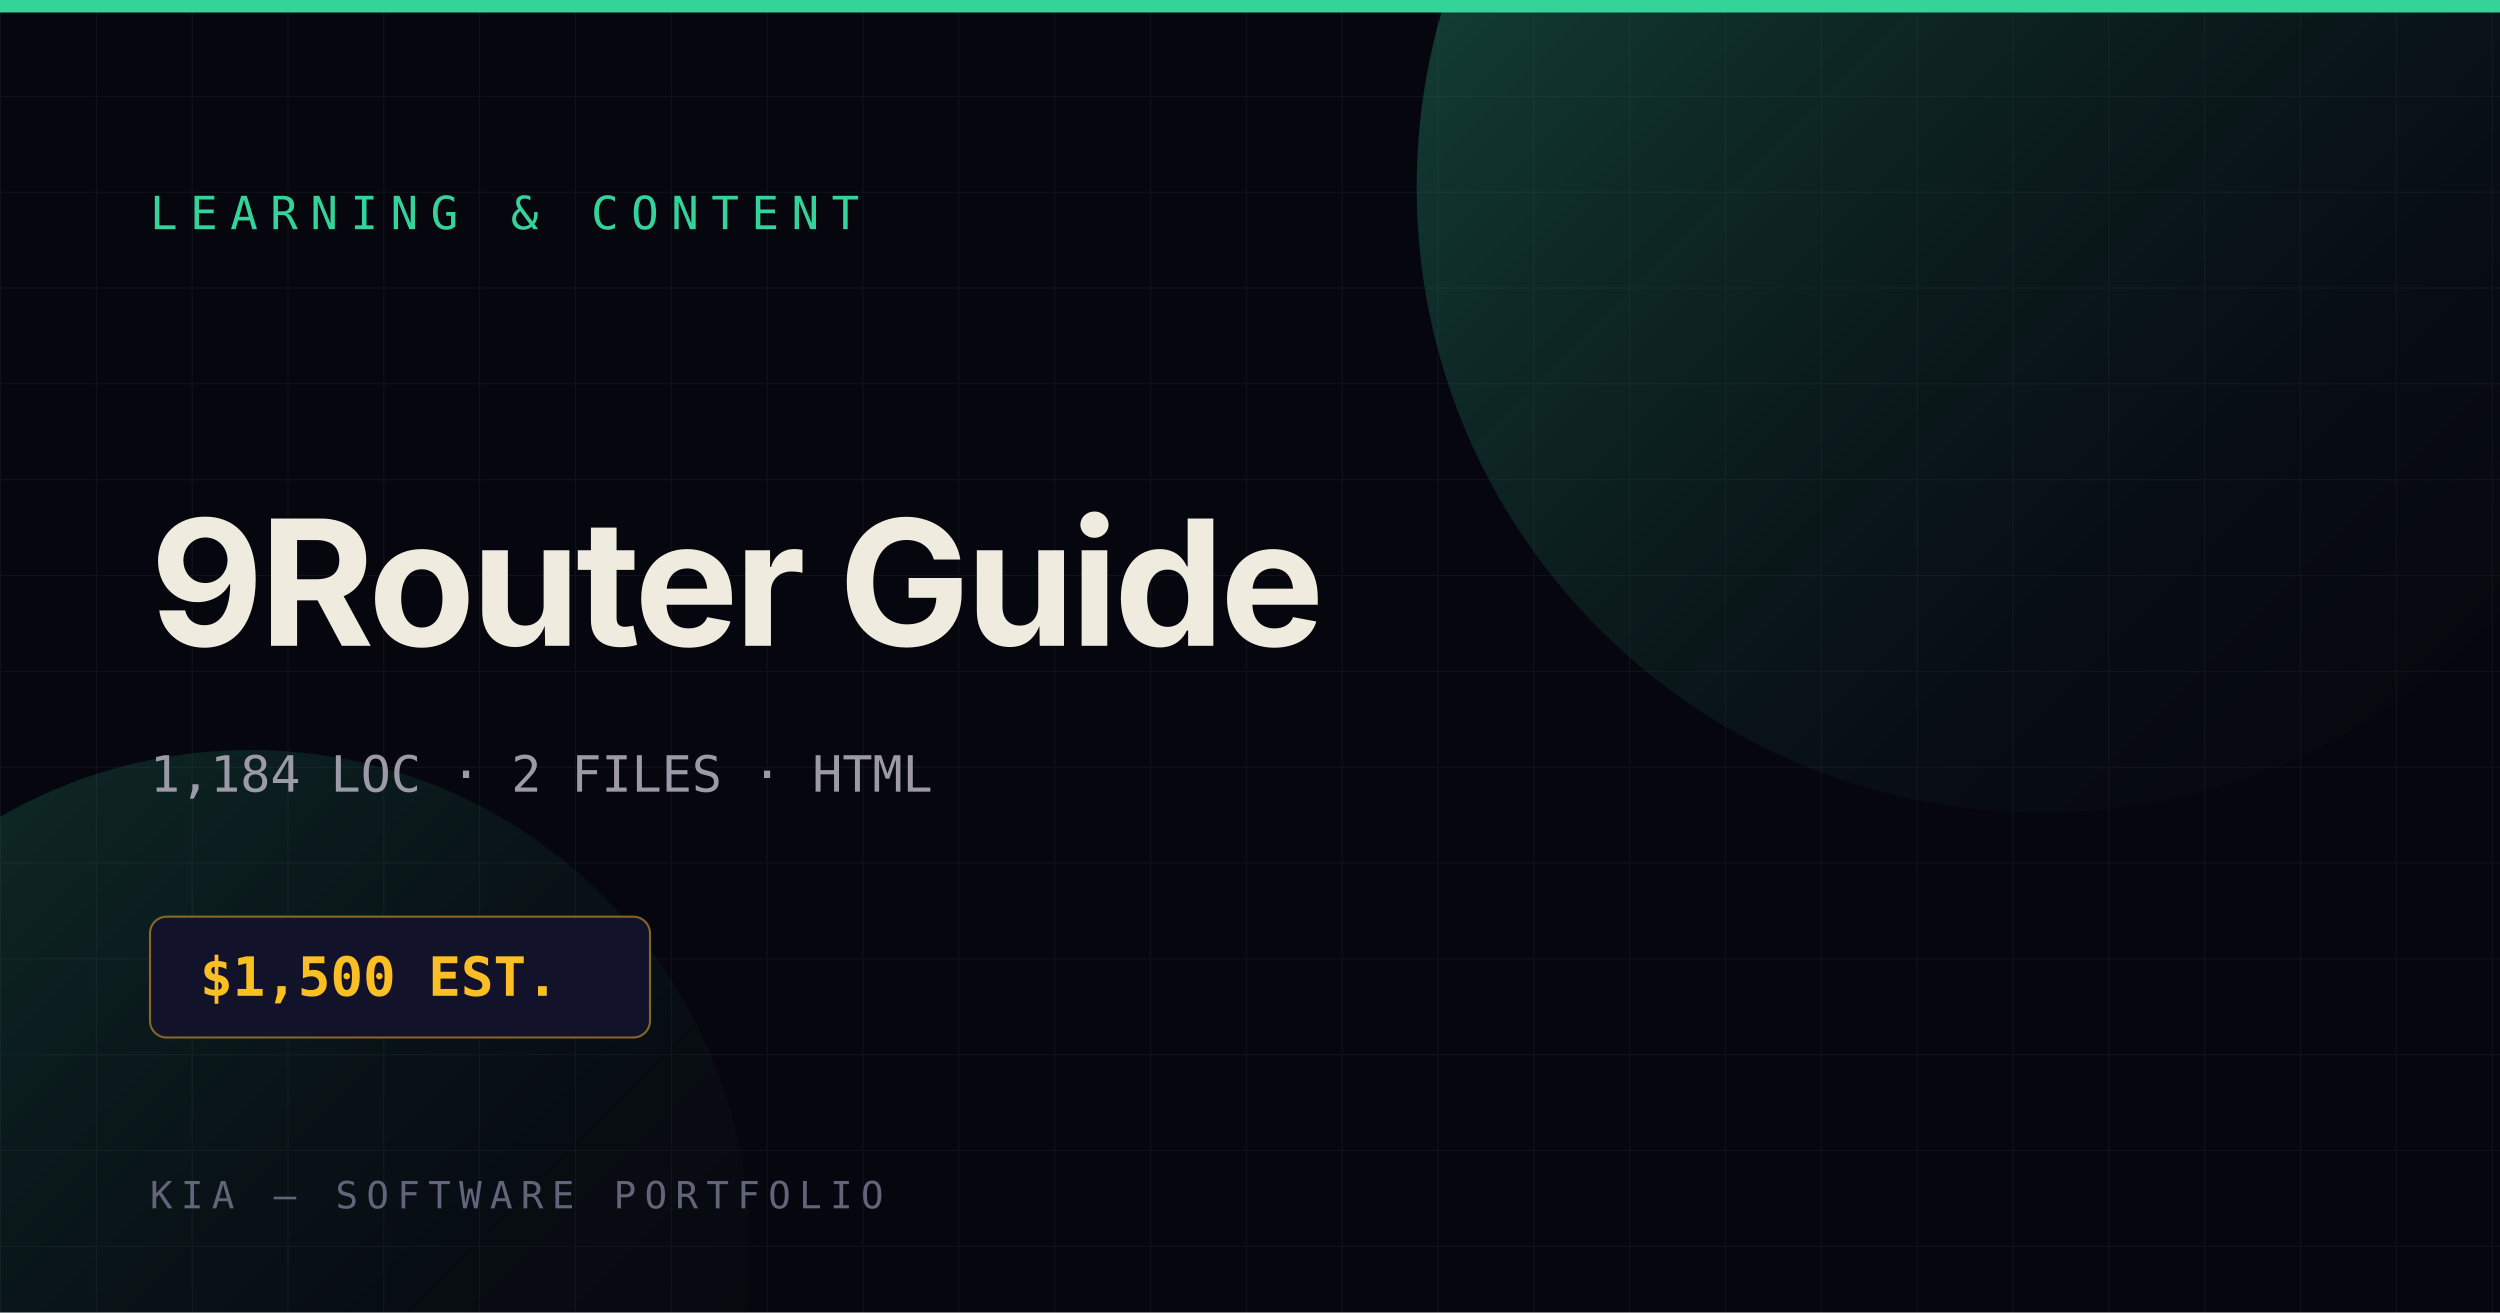
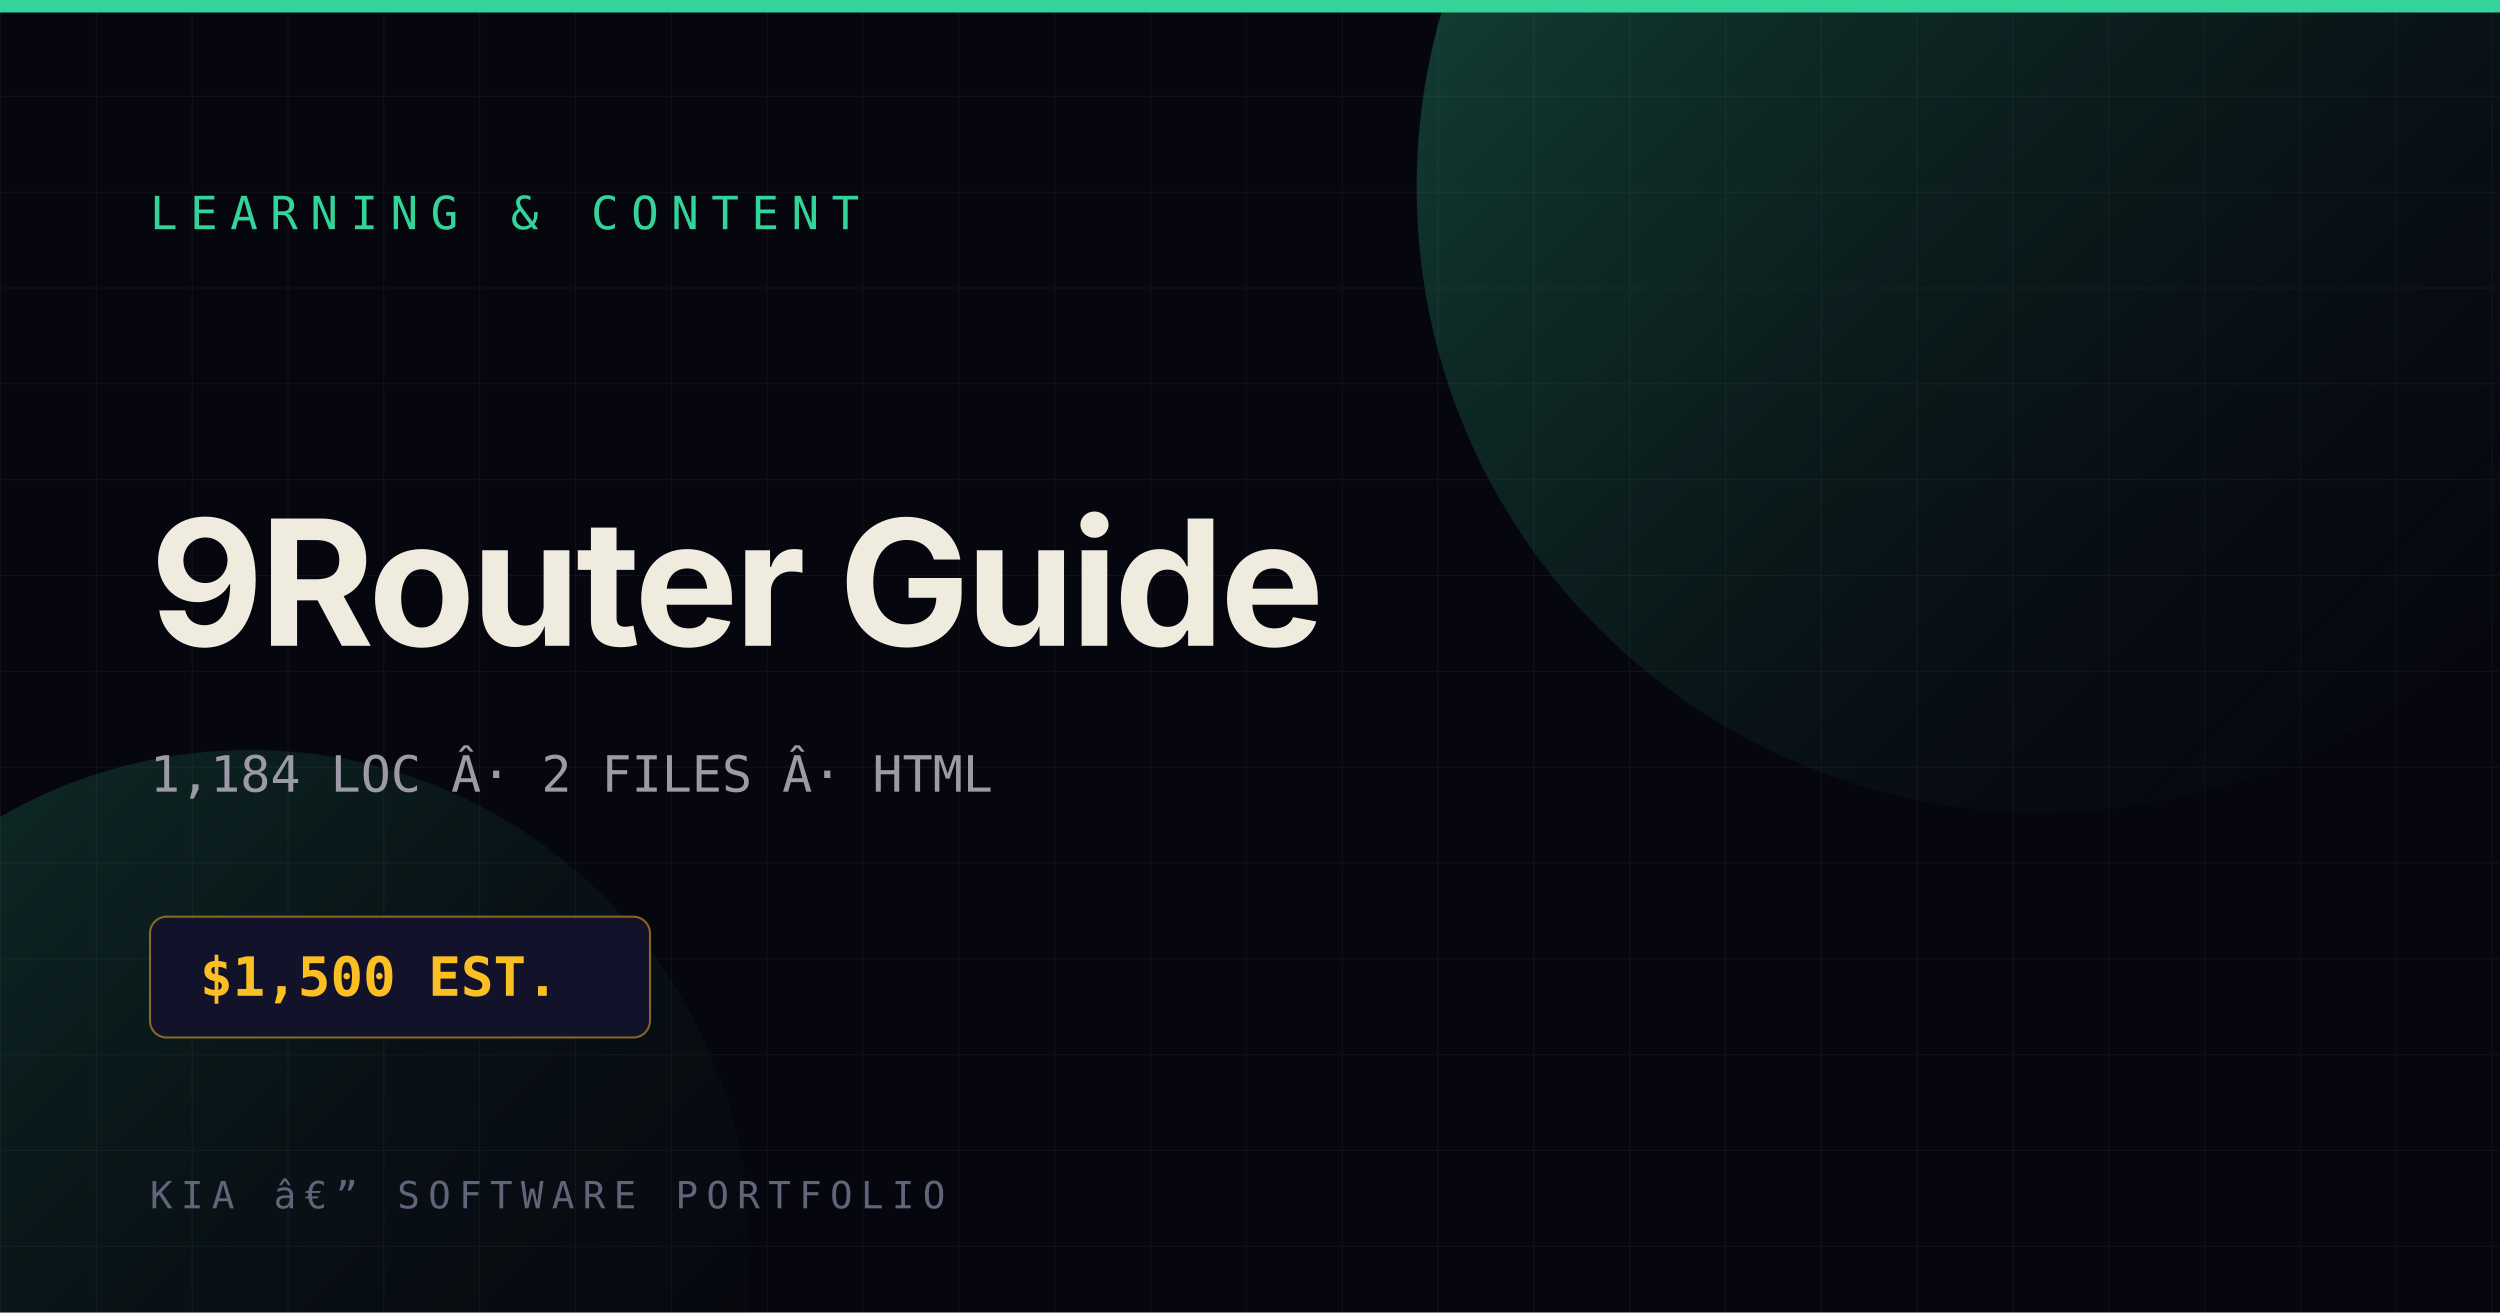
<svg xmlns="http://www.w3.org/2000/svg" width="1200" height="630" viewBox="0 0 1200 630" role="img" aria-label="9Router Guide">
  <defs>
    <linearGradient id="g" x1="0" y1="0" x2="1" y2="1">
      <stop offset="0" stop-color="#34d399" stop-opacity=".40" />
      <stop offset="1" stop-color="#06060e" stop-opacity="0" />
    </linearGradient>
    <pattern id="grid" width="46" height="46" patternUnits="userSpaceOnUse">
      <path d="M46 0H0V46" fill="none" stroke="#94a3b8" stroke-opacity=".07" />
    </pattern>
  </defs>
  <rect width="1200" height="630" fill="#06060e" />
  <rect width="1200" height="630" fill="url(#grid)" />
  <circle cx="980" cy="90" r="300" fill="url(#g)" />
  <circle cx="120" cy="600" r="240" fill="url(#g)" opacity=".55" />
  <rect x="0" y="0" width="1200" height="6" fill="#34d399" />
  <text x="72" y="110" fill="#34d399" font-family="ui-monospace, Menlo, Consolas, monospace" font-size="22" letter-spacing="6">LEARNING &amp; CONTENT</text>
  <text x="72" y="310" fill="#f0ebdf" font-family="system-ui, -apple-system, sans-serif" font-weight="700" font-size="84" letter-spacing="-2">9Router Guide</text>
-   <text x="72" y="380" fill="#9d9aa8" font-family="ui-monospace, Menlo, Consolas, monospace" font-size="24">1,184 LOC · 2 FILES · HTML</text>
+   <text x="72" y="380" fill="#9d9aa8" font-family="ui-monospace, Menlo, Consolas, monospace" font-size="24">1,184 LOC Â· 2 FILES Â· HTML</text>
  <rect x="72" y="440" width="240" height="58" rx="8" fill="#12122a" stroke="#fbbf24" stroke-opacity=".5" />
  <text x="96" y="478" fill="#fbbf24" font-family="ui-monospace, Menlo, Consolas, monospace" font-size="26" font-weight="700">$1,500 EST.</text>
-   <text x="72" y="580" fill="#62647a" font-family="ui-monospace, Menlo, Consolas, monospace" font-size="18" letter-spacing="4">KIA — SOFTWARE PORTFOLIO</text>
+   <text x="72" y="580" fill="#62647a" font-family="ui-monospace, Menlo, Consolas, monospace" font-size="18" letter-spacing="4">KIA â€” SOFTWARE PORTFOLIO</text>
</svg>
